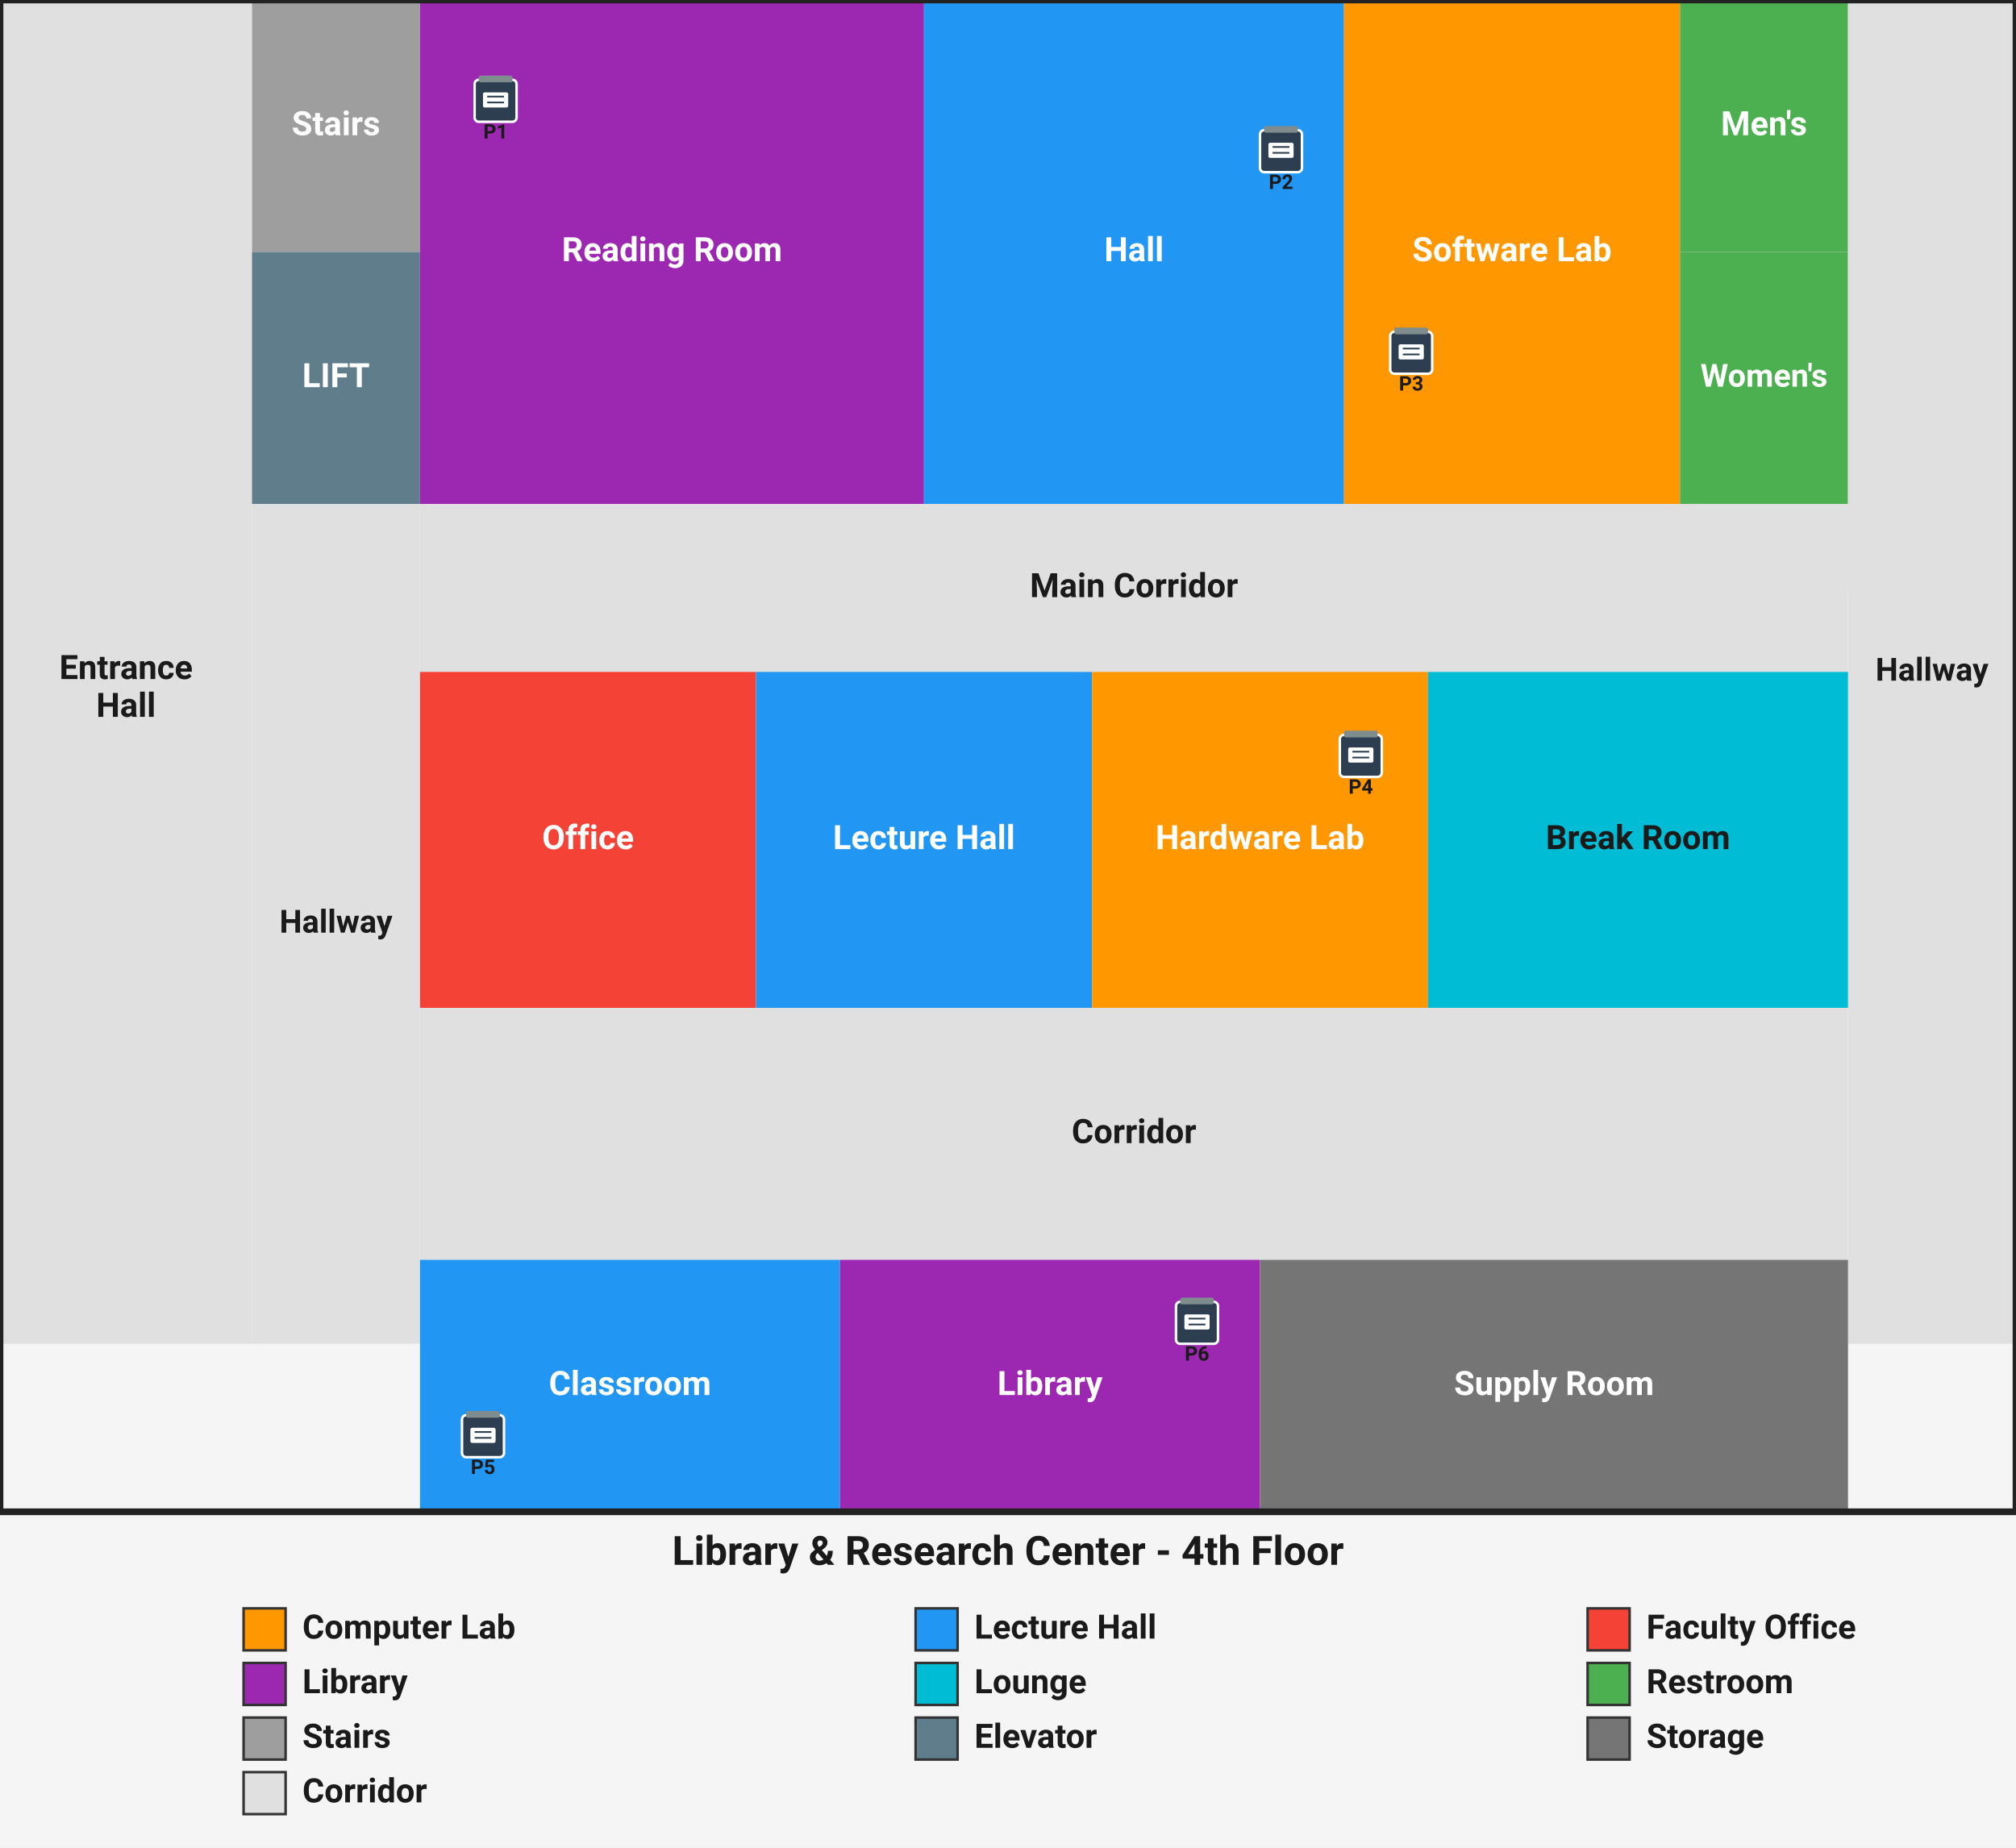
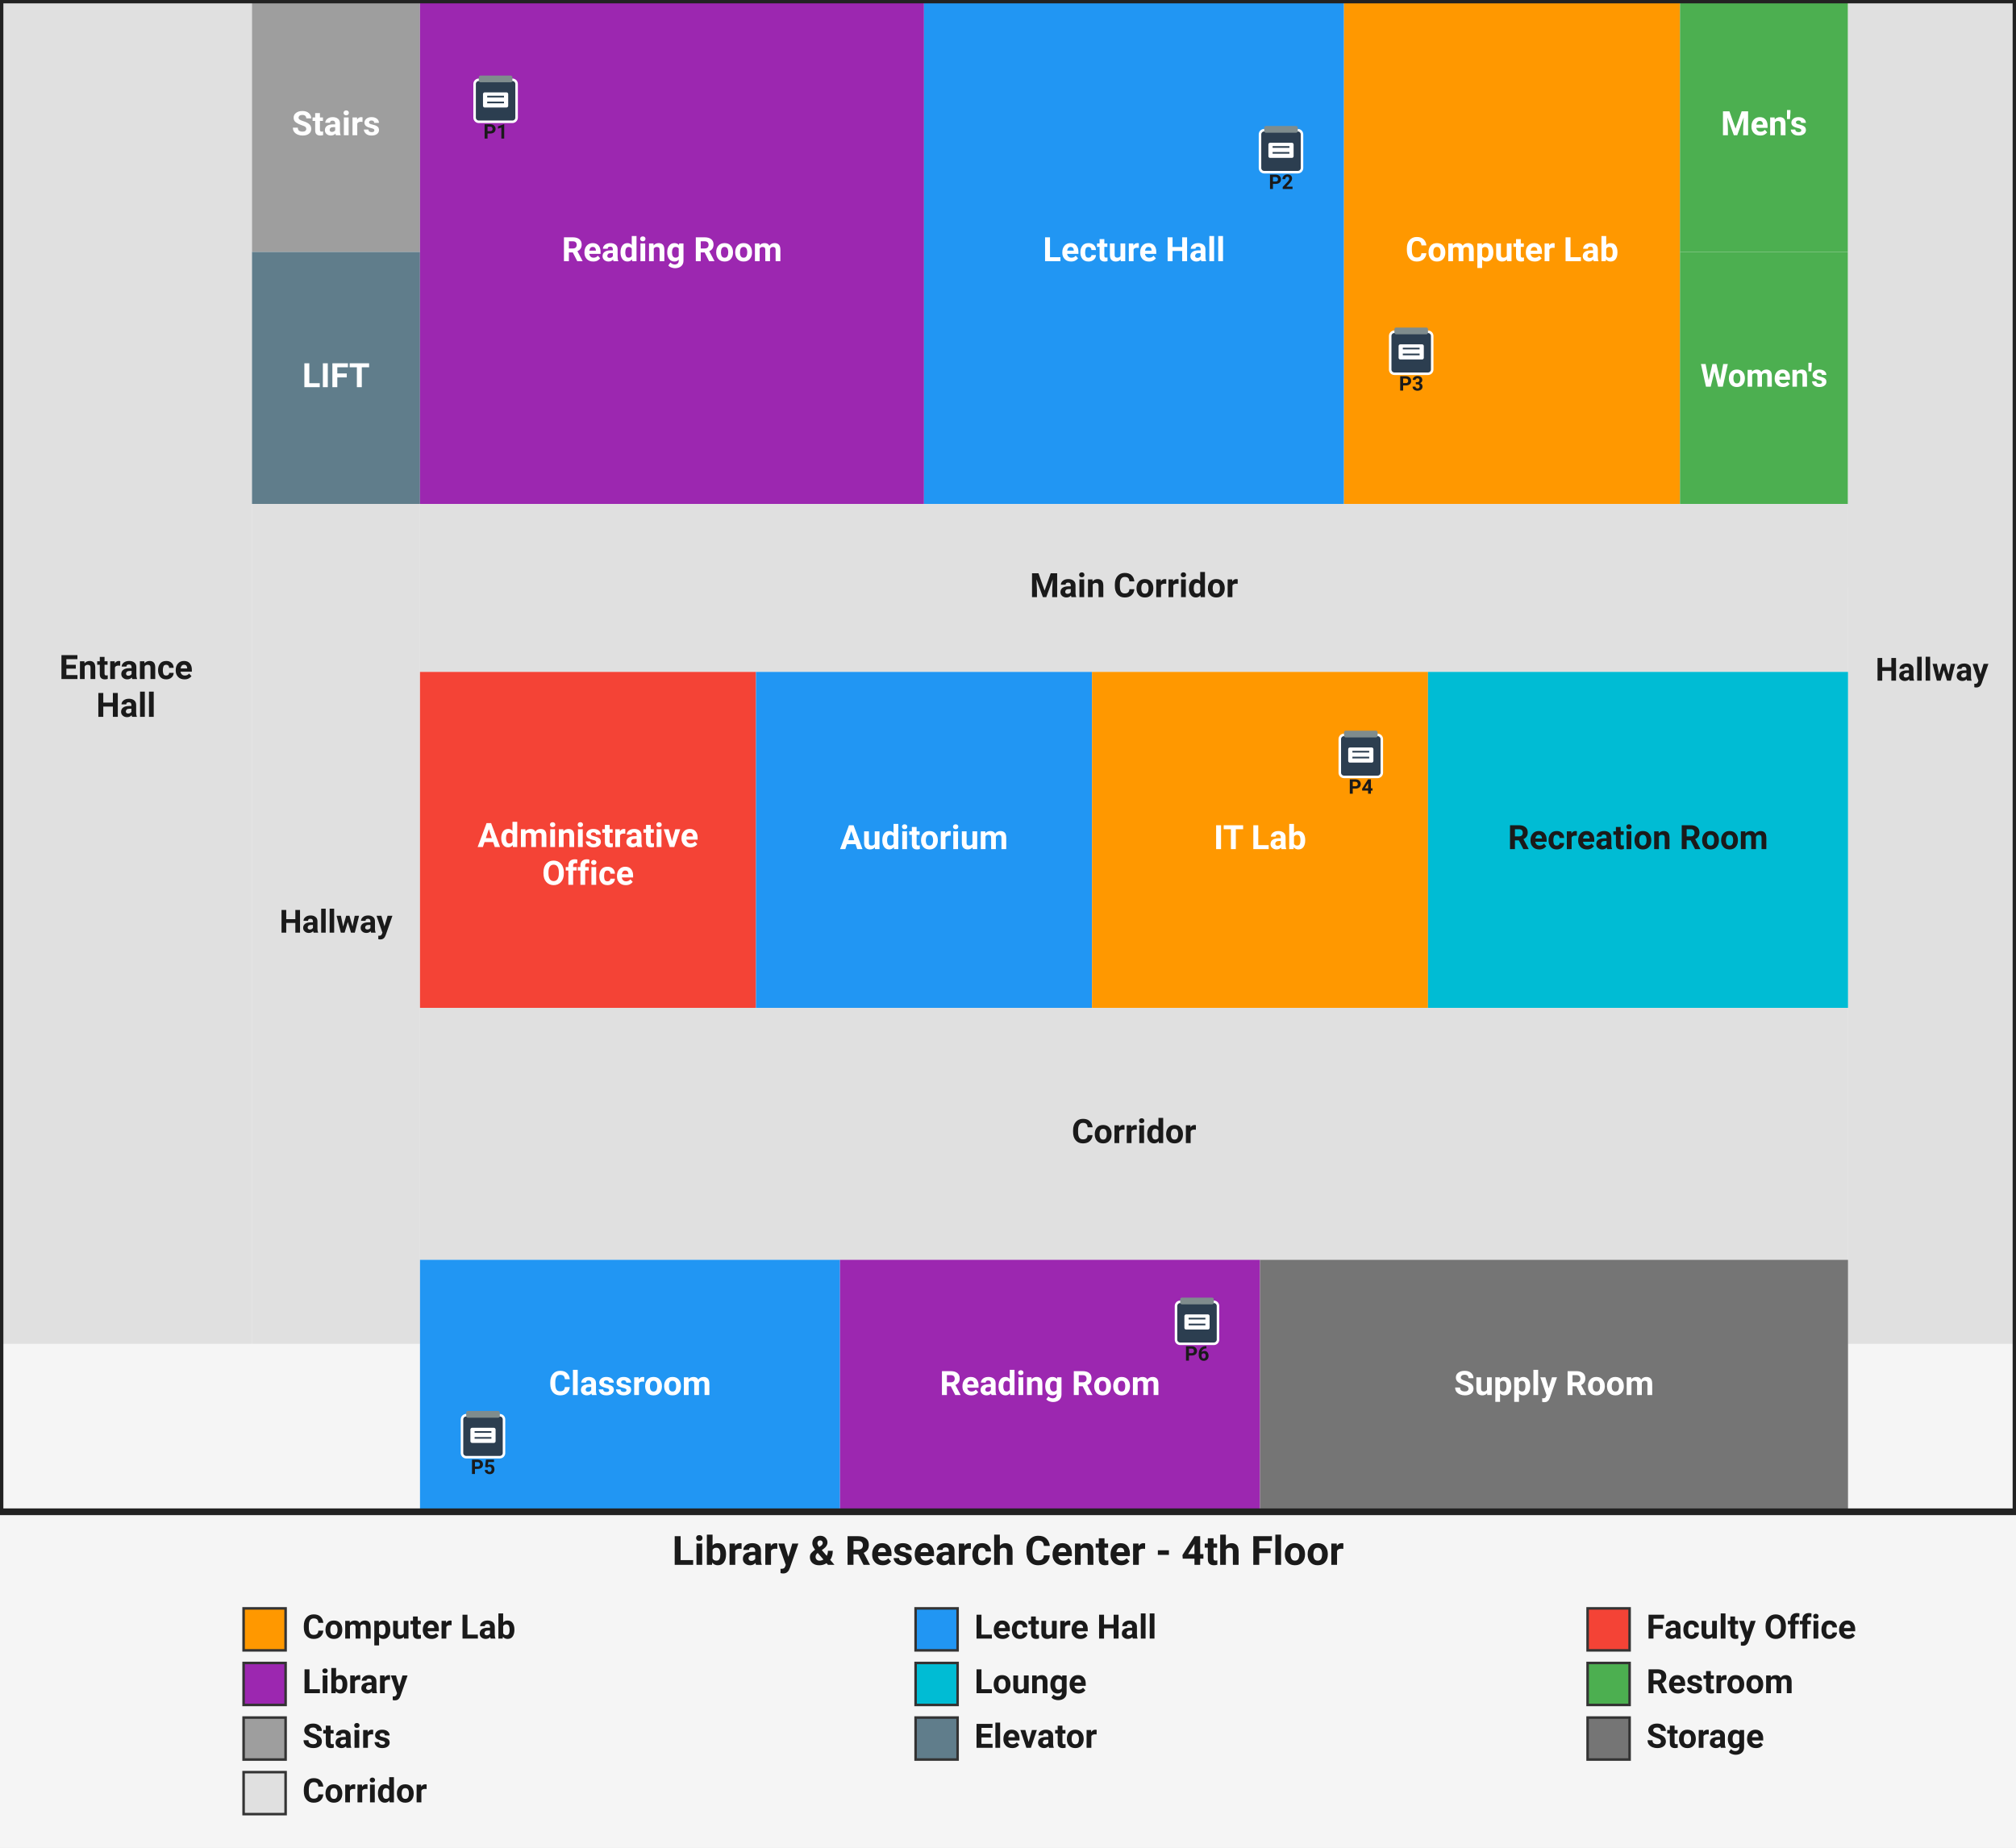
<svg xmlns="http://www.w3.org/2000/svg" viewBox="0 0 2400 2200" width="2400" height="2200" style="display:block; max-width:100%; height:auto;">
  <defs>
    <style>
      text { 
        -webkit-font-smoothing: antialiased;
        -moz-osx-font-smoothing: grayscale;
      }
    </style>
  </defs>
  <rect x="0" y="0" width="2400" height="2200" fill="#f5f5f5" />
  <rect x="0" y="0" width="300" height="1600" fill="#E0E0E0" stroke="none" />
  <g>
    <text x="150.0" y="797.5" font-family="Roboto,Segoe UI,Arial,sans-serif" font-size="40" font-weight="600" fill="#1a1a1a" text-anchor="middle" dominant-baseline="middle">
                  Entrance
                </text>
    <text x="150.0" y="842.5" font-family="Roboto,Segoe UI,Arial,sans-serif" font-size="40" font-weight="600" fill="#1a1a1a" text-anchor="middle" dominant-baseline="middle">
                  Hall
                </text>
  </g>
  <rect x="300" y="0" width="200" height="300" fill="#9E9E9E" stroke="none" />
  <text x="400.0" y="150.0" font-family="Roboto,Segoe UI,Arial,sans-serif" font-size="40" font-weight="600" fill="white" text-anchor="middle" dominant-baseline="middle">
              Stairs
            </text>
  <rect x="300" y="300" width="200" height="300" fill="#607D8B" stroke="none" />
  <text x="400.0" y="450.0" font-family="Roboto,Segoe UI,Arial,sans-serif" font-size="40" font-weight="600" fill="white" text-anchor="middle" dominant-baseline="middle">
              LIFT
            </text>
  <rect x="300" y="600" width="200" height="1000" fill="#E0E0E0" stroke="none" />
  <text x="400.0" y="1100.0" font-family="Roboto,Segoe UI,Arial,sans-serif" font-size="38" font-weight="600" fill="#1a1a1a" text-anchor="middle" dominant-baseline="middle">
              Hallway
            </text>
  <rect x="500" y="0" width="600" height="600" fill="#9C27B0" stroke="none" />
  <text x="800.0" y="300.0" font-family="Roboto,Segoe UI,Arial,sans-serif" font-size="40" font-weight="600" fill="white" text-anchor="middle" dominant-baseline="middle">
              Reading Room
            </text>
  <rect x="1100" y="0" width="500" height="600" fill="#2196F3" stroke="none" />
  <text x="1350.0" y="300.0" font-family="Roboto,Segoe UI,Arial,sans-serif" font-size="40" font-weight="600" fill="white" text-anchor="middle" dominant-baseline="middle">
-               Hall
+               Lecture Hall
            </text>
  <rect x="1600" y="0" width="400" height="600" fill="#FF9800" stroke="none" />
  <text x="1800.0" y="300.0" font-family="Roboto,Segoe UI,Arial,sans-serif" font-size="40" font-weight="600" fill="white" text-anchor="middle" dominant-baseline="middle">
-               Software Lab
+               Computer Lab
            </text>
  <rect x="2000" y="0" width="200" height="300" fill="#4CAF50" stroke="none" />
  <text x="2100.0" y="150.0" font-family="Roboto,Segoe UI,Arial,sans-serif" font-size="40" font-weight="600" fill="white" text-anchor="middle" dominant-baseline="middle">
              Men's
            </text>
  <rect x="2000" y="300" width="200" height="300" fill="#4CAF50" stroke="none" />
  <text x="2100.0" y="450.0" font-family="Roboto,Segoe UI,Arial,sans-serif" font-size="38" font-weight="600" fill="white" text-anchor="middle" dominant-baseline="middle">
              Women's
            </text>
  <rect x="2000" y="600" width="200" height="100" fill="#E0E0E0" stroke="none" />
  <rect x="2200" y="0" width="200" height="1600" fill="#E0E0E0" stroke="none" />
  <text x="2300.0" y="800.0" font-family="Roboto,Segoe UI,Arial,sans-serif" font-size="38" font-weight="600" fill="#1a1a1a" text-anchor="middle" dominant-baseline="middle">
              Hallway
            </text>
  <rect x="500" y="600" width="1700" height="200" fill="#E0E0E0" stroke="none" />
  <text x="1350.0" y="700.0" font-family="Roboto,Segoe UI,Arial,sans-serif" font-size="40" font-weight="600" fill="#1a1a1a" text-anchor="middle" dominant-baseline="middle">
              Main Corridor
            </text>
  <rect x="500" y="800" width="400" height="400" fill="#F44336" stroke="none" />
-   <text x="700.0" y="1000.0" font-family="Roboto,Segoe UI,Arial,sans-serif" font-size="40" font-weight="600" fill="white" text-anchor="middle" dominant-baseline="middle">
-               Office
-             </text>
+   <g>
+     <text x="700.0" y="997.5" font-family="Roboto,Segoe UI,Arial,sans-serif" font-size="40" font-weight="600" fill="white" text-anchor="middle" dominant-baseline="middle">
+                   Administrative
+                 </text>
+     <text x="700.0" y="1042.5" font-family="Roboto,Segoe UI,Arial,sans-serif" font-size="40" font-weight="600" fill="white" text-anchor="middle" dominant-baseline="middle">
+                   Office
+                 </text>
+   </g>
  <rect x="900" y="800" width="400" height="400" fill="#2196F3" stroke="none" />
  <text x="1100.0" y="1000.0" font-family="Roboto,Segoe UI,Arial,sans-serif" font-size="40" font-weight="600" fill="white" text-anchor="middle" dominant-baseline="middle">
-               Lecture Hall
+               Auditorium
            </text>
  <rect x="1300" y="800" width="400" height="400" fill="#FF9800" stroke="none" />
  <text x="1500.0" y="1000.0" font-family="Roboto,Segoe UI,Arial,sans-serif" font-size="40" font-weight="600" fill="white" text-anchor="middle" dominant-baseline="middle">
-               Hardware Lab
+               IT Lab
            </text>
  <rect x="1700" y="800" width="500" height="400" fill="#00BCD4" stroke="none" />
  <text x="1950.0" y="1000.0" font-family="Roboto,Segoe UI,Arial,sans-serif" font-size="40" font-weight="600" fill="#1a1a1a" text-anchor="middle" dominant-baseline="middle">
-               Break Room
+               Recreation Room
            </text>
  <rect x="500" y="1200" width="1700" height="300" fill="#E0E0E0" stroke="none" />
  <text x="1350.0" y="1350.0" font-family="Roboto,Segoe UI,Arial,sans-serif" font-size="40" font-weight="600" fill="#1a1a1a" text-anchor="middle" dominant-baseline="middle">
              Corridor
            </text>
  <rect x="500" y="1500" width="500" height="300" fill="#2196F3" stroke="none" />
  <text x="750.0" y="1650.0" font-family="Roboto,Segoe UI,Arial,sans-serif" font-size="40" font-weight="600" fill="white" text-anchor="middle" dominant-baseline="middle">
              Classroom
            </text>
  <rect x="1000" y="1500" width="500" height="300" fill="#9C27B0" stroke="none" />
  <text x="1250.0" y="1650.0" font-family="Roboto,Segoe UI,Arial,sans-serif" font-size="40" font-weight="600" fill="white" text-anchor="middle" dominant-baseline="middle">
-               Library
+               Reading Room
            </text>
  <rect x="1500" y="1500" width="700" height="300" fill="#757575" stroke="none" />
  <text x="1850.0" y="1650.0" font-family="Roboto,Segoe UI,Arial,sans-serif" font-size="40" font-weight="600" fill="white" text-anchor="middle" dominant-baseline="middle">
              Supply Room
            </text>
  <rect x="565.0" y="95.0" width="50" height="50" fill="#2C3E50" stroke="#FFF" stroke-width="3" rx="5" />
  <rect x="570.0" y="90.0" width="40" height="8" fill="#7F8C8D" rx="2" />
  <rect x="575.0" y="110.0" width="30" height="18" fill="white" rx="2" />
  <line x1="580.0" y1="115.0" x2="600.0" y2="115.0" stroke="#2C3E50" stroke-width="2" />
  <line x1="580.0" y1="122.0" x2="600.0" y2="122.0" stroke="#2C3E50" stroke-width="2" />
  <text x="590.0" y="165.0" font-family="Roboto,Segoe UI,Arial,sans-serif" font-size="24" font-weight="700" fill="#1a1a1a" text-anchor="middle">
      P1
    </text>
  <rect x="1500.0" y="155.0" width="50" height="50" fill="#2C3E50" stroke="#FFF" stroke-width="3" rx="5" />
  <rect x="1505.0" y="150.0" width="40" height="8" fill="#7F8C8D" rx="2" />
  <rect x="1510.0" y="170.0" width="30" height="18" fill="white" rx="2" />
  <line x1="1515.0" y1="175.0" x2="1535.0" y2="175.0" stroke="#2C3E50" stroke-width="2" />
  <line x1="1515.0" y1="182.0" x2="1535.0" y2="182.0" stroke="#2C3E50" stroke-width="2" />
  <text x="1525.0" y="225.0" font-family="Roboto,Segoe UI,Arial,sans-serif" font-size="24" font-weight="700" fill="#1a1a1a" text-anchor="middle">
      P2
    </text>
  <rect x="1655.0" y="395.0" width="50" height="50" fill="#2C3E50" stroke="#FFF" stroke-width="3" rx="5" />
  <rect x="1660.0" y="390.0" width="40" height="8" fill="#7F8C8D" rx="2" />
  <rect x="1665.0" y="410.0" width="30" height="18" fill="white" rx="2" />
  <line x1="1670.0" y1="415.0" x2="1690.0" y2="415.0" stroke="#2C3E50" stroke-width="2" />
  <line x1="1670.0" y1="422.0" x2="1690.0" y2="422.0" stroke="#2C3E50" stroke-width="2" />
  <text x="1680.0" y="465.0" font-family="Roboto,Segoe UI,Arial,sans-serif" font-size="24" font-weight="700" fill="#1a1a1a" text-anchor="middle">
      P3
    </text>
  <rect x="1595.0" y="875.0" width="50" height="50" fill="#2C3E50" stroke="#FFF" stroke-width="3" rx="5" />
  <rect x="1600.0" y="870.0" width="40" height="8" fill="#7F8C8D" rx="2" />
  <rect x="1605.0" y="890.0" width="30" height="18" fill="white" rx="2" />
  <line x1="1610.0" y1="895.0" x2="1630.0" y2="895.0" stroke="#2C3E50" stroke-width="2" />
  <line x1="1610.0" y1="902.0" x2="1630.0" y2="902.0" stroke="#2C3E50" stroke-width="2" />
  <text x="1620.0" y="945.0" font-family="Roboto,Segoe UI,Arial,sans-serif" font-size="24" font-weight="700" fill="#1a1a1a" text-anchor="middle">
      P4
    </text>
  <rect x="550.0" y="1685.0" width="50" height="50" fill="#2C3E50" stroke="#FFF" stroke-width="3" rx="5" />
  <rect x="555.0" y="1680.0" width="40" height="8" fill="#7F8C8D" rx="2" />
  <rect x="560.0" y="1700.0" width="30" height="18" fill="white" rx="2" />
  <line x1="565.0" y1="1705.0" x2="585.0" y2="1705.0" stroke="#2C3E50" stroke-width="2" />
  <line x1="565.0" y1="1712.0" x2="585.0" y2="1712.0" stroke="#2C3E50" stroke-width="2" />
  <text x="575.0" y="1755.0" font-family="Roboto,Segoe UI,Arial,sans-serif" font-size="24" font-weight="700" fill="#1a1a1a" text-anchor="middle">
      P5
    </text>
  <rect x="1400.0" y="1550.0" width="50" height="50" fill="#2C3E50" stroke="#FFF" stroke-width="3" rx="5" />
  <rect x="1405.0" y="1545.0" width="40" height="8" fill="#7F8C8D" rx="2" />
  <rect x="1410.0" y="1565.0" width="30" height="18" fill="white" rx="2" />
  <line x1="1415.0" y1="1570.0" x2="1435.0" y2="1570.0" stroke="#2C3E50" stroke-width="2" />
  <line x1="1415.0" y1="1577.0" x2="1435.0" y2="1577.0" stroke="#2C3E50" stroke-width="2" />
  <text x="1425.0" y="1620.0" font-family="Roboto,Segoe UI,Arial,sans-serif" font-size="24" font-weight="700" fill="#1a1a1a" text-anchor="middle">
      P6
    </text>
  <rect x="0" y="0" width="2400" height="1800" fill="none" stroke="#222" stroke-width="8" />
  <text x="1200.0" y="1850" font-family="Roboto,Segoe UI,Arial,sans-serif" font-size="48" font-weight="700" fill="#1a1a1a" text-anchor="middle" dominant-baseline="middle">
          Library &amp; Research Center - 4th Floor
        </text>
  <rect x="290.0" y="1915.0" width="50" height="50" fill="#FF9800" stroke="#333" stroke-width="3" />
  <text x="360.0" y="1940" font-family="Roboto,Segoe UI,Arial,sans-serif" font-size="40" font-weight="700" fill="#1a1a1a" text-anchor="start" dominant-baseline="middle">
          Computer Lab
        </text>
  <rect x="1090.0" y="1915.0" width="50" height="50" fill="#2196F3" stroke="#333" stroke-width="3" />
  <text x="1160.0" y="1940" font-family="Roboto,Segoe UI,Arial,sans-serif" font-size="40" font-weight="700" fill="#1a1a1a" text-anchor="start" dominant-baseline="middle">
          Lecture Hall
        </text>
  <rect x="1890.0" y="1915.0" width="50" height="50" fill="#F44336" stroke="#333" stroke-width="3" />
  <text x="1960.0" y="1940" font-family="Roboto,Segoe UI,Arial,sans-serif" font-size="40" font-weight="700" fill="#1a1a1a" text-anchor="start" dominant-baseline="middle">
          Faculty Office
        </text>
  <rect x="290.0" y="1980.0" width="50" height="50" fill="#9C27B0" stroke="#333" stroke-width="3" />
  <text x="360.0" y="2005" font-family="Roboto,Segoe UI,Arial,sans-serif" font-size="40" font-weight="700" fill="#1a1a1a" text-anchor="start" dominant-baseline="middle">
          Library
        </text>
  <rect x="1090.0" y="1980.0" width="50" height="50" fill="#00BCD4" stroke="#333" stroke-width="3" />
  <text x="1160.0" y="2005" font-family="Roboto,Segoe UI,Arial,sans-serif" font-size="40" font-weight="700" fill="#1a1a1a" text-anchor="start" dominant-baseline="middle">
          Lounge
        </text>
  <rect x="1890.0" y="1980.0" width="50" height="50" fill="#4CAF50" stroke="#333" stroke-width="3" />
  <text x="1960.0" y="2005" font-family="Roboto,Segoe UI,Arial,sans-serif" font-size="40" font-weight="700" fill="#1a1a1a" text-anchor="start" dominant-baseline="middle">
          Restroom
        </text>
  <rect x="290.0" y="2045.0" width="50" height="50" fill="#9E9E9E" stroke="#333" stroke-width="3" />
  <text x="360.0" y="2070" font-family="Roboto,Segoe UI,Arial,sans-serif" font-size="40" font-weight="700" fill="#1a1a1a" text-anchor="start" dominant-baseline="middle">
          Stairs
        </text>
  <rect x="1090.0" y="2045.0" width="50" height="50" fill="#607D8B" stroke="#333" stroke-width="3" />
  <text x="1160.0" y="2070" font-family="Roboto,Segoe UI,Arial,sans-serif" font-size="40" font-weight="700" fill="#1a1a1a" text-anchor="start" dominant-baseline="middle">
          Elevator
        </text>
  <rect x="1890.0" y="2045.0" width="50" height="50" fill="#757575" stroke="#333" stroke-width="3" />
  <text x="1960.0" y="2070" font-family="Roboto,Segoe UI,Arial,sans-serif" font-size="40" font-weight="700" fill="#1a1a1a" text-anchor="start" dominant-baseline="middle">
          Storage
        </text>
  <rect x="290.0" y="2110.0" width="50" height="50" fill="#E0E0E0" stroke="#333" stroke-width="3" />
  <text x="360.0" y="2135" font-family="Roboto,Segoe UI,Arial,sans-serif" font-size="40" font-weight="700" fill="#1a1a1a" text-anchor="start" dominant-baseline="middle">
          Corridor
        </text>
</svg>
